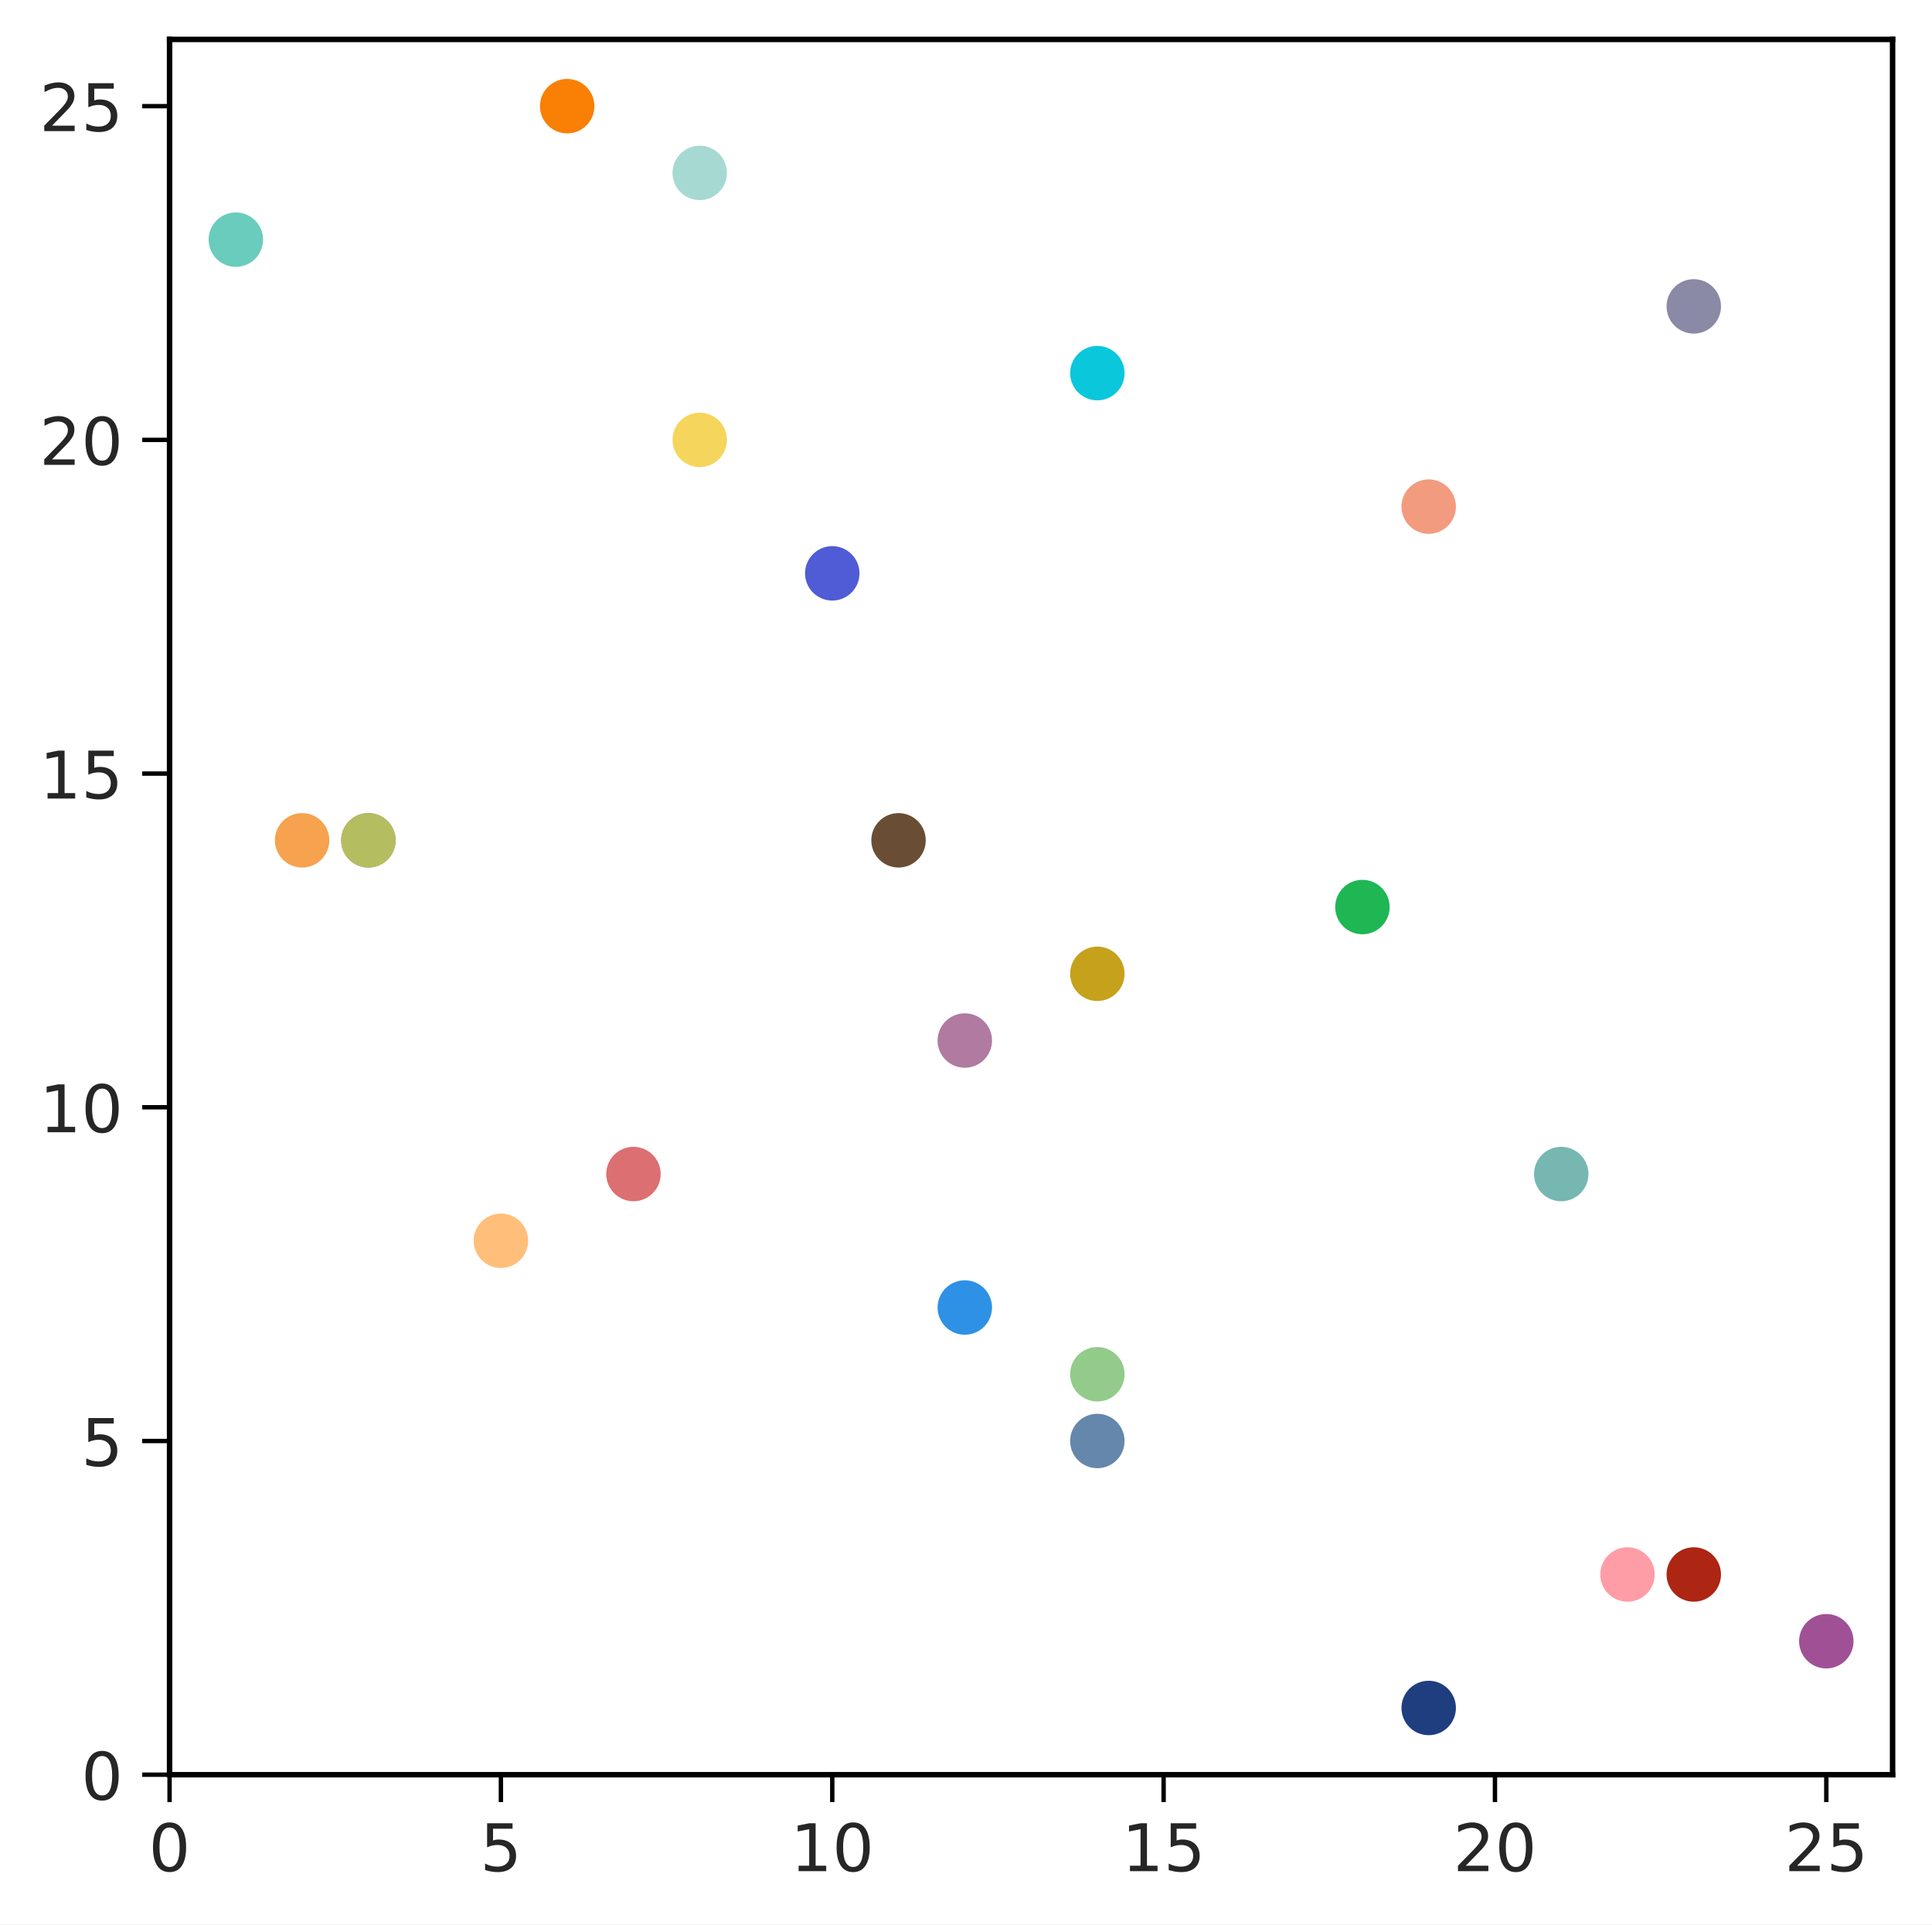
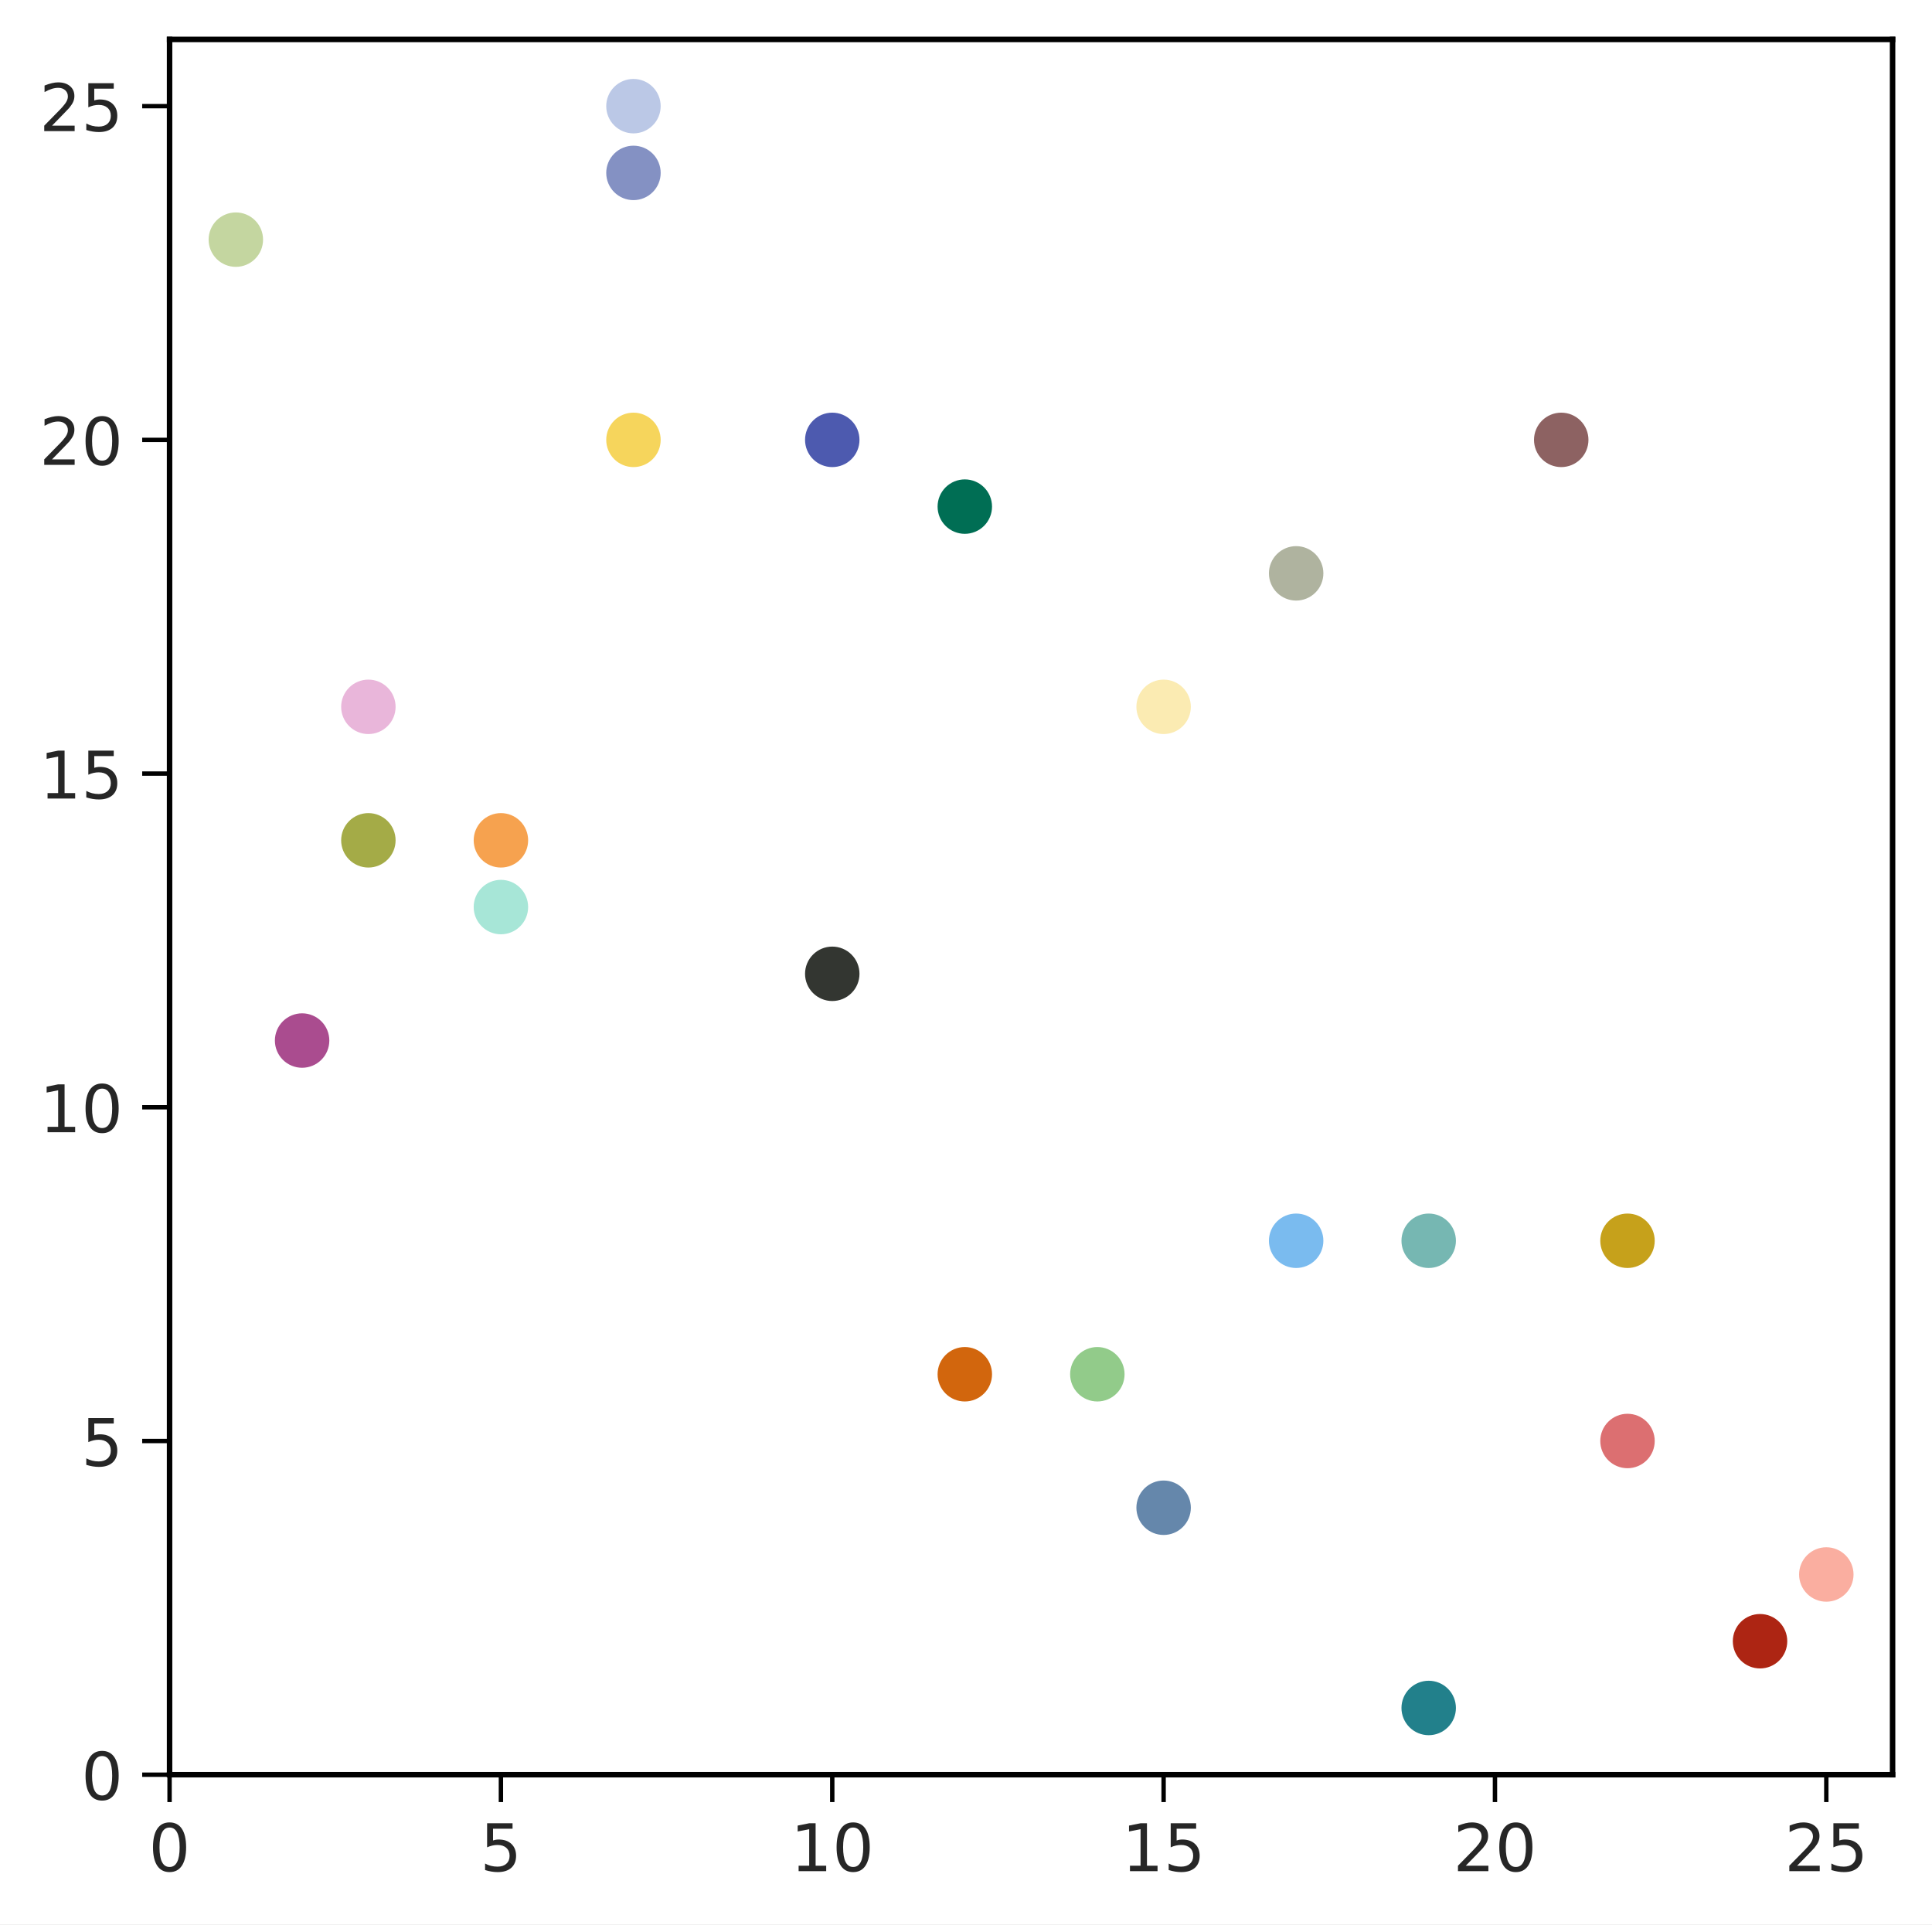
<svg xmlns="http://www.w3.org/2000/svg" xmlns:xlink="http://www.w3.org/1999/xlink" width="352.86pt" height="351.454pt" viewBox="0 0 352.86 351.454" version="1.1">
  <defs>
    <style type="text/css">*{stroke-linejoin: round; stroke-linecap: butt}</style>
  </defs>
  <g id="figure_1">
    <g id="patch_1">
      <path d="M 0 351.454  L 352.86 351.454  L 352.86 0  L 0 0  z " style="fill: #ffffff" />
    </g>
    <g id="axes_1">
      <g id="patch_2">
        <path d="M 30.97 324.14  L 345.66 324.14  L 345.66 7.2  L 30.97 7.2  z " style="fill: #ffffff" />
      </g>
      <g id="matplotlib.axis_1">
        <g id="xtick_1">
          <g id="line2d_1">
            <defs>
-               <path id="m241e57d7da" d="M 0 0  L 0 5  " style="stroke: #000000; stroke-width: 0.8" />
+               <path id="me42e3ae108" d="M 0 0  L 0 5  " style="stroke: #000000; stroke-width: 0.8" />
            </defs>
            <g>
-               <use xlink:href="#m241e57d7da" x="30.97" y="324.14" style="stroke: #000000; stroke-width: 0.8" />
+               <use xlink:href="#me42e3ae108" x="30.97" y="324.14" style="stroke: #000000; stroke-width: 0.8" />
            </g>
          </g>
          <g id="text_1">
            <g style="fill: #262626" transform="translate(27.1525 341.7581) scale(0.12 -0.12)">
              <defs>
                <path id="DejaVuSans-30" d="M 2034 4250  Q 1547 4250 1301 3770  Q 1056 3291 1056 2328  Q 1056 1369 1301 889  Q 1547 409 2034 409  Q 2525 409 2770 889  Q 3016 1369 3016 2328  Q 3016 3291 2770 3770  Q 2525 4250 2034 4250  z M 2034 4750  Q 2819 4750 3233 4129  Q 3647 3509 3647 2328  Q 3647 1150 3233 529  Q 2819 -91 2034 -91  Q 1250 -91 836 529  Q 422 1150 422 2328  Q 422 3509 836 4129  Q 1250 4750 2034 4750  z " transform="scale(0.015625)" />
              </defs>
              <use xlink:href="#DejaVuSans-30" />
            </g>
          </g>
        </g>
        <g id="xtick_2">
          <g id="line2d_2">
            <g>
-               <use xlink:href="#m241e57d7da" x="91.487" y="324.14" style="stroke: #000000; stroke-width: 0.8" />
+               <use xlink:href="#me42e3ae108" x="91.487" y="324.14" style="stroke: #000000; stroke-width: 0.8" />
            </g>
          </g>
          <g id="text_2">
            <g style="fill: #262626" transform="translate(87.66981 341.7581) scale(0.12 -0.12)">
              <defs>
                <path id="DejaVuSans-35" d="M 691 4666  L 3169 4666  L 3169 4134  L 1269 4134  L 1269 2991  Q 1406 3038 1543 3061  Q 1681 3084 1819 3084  Q 2600 3084 3056 2656  Q 3513 2228 3513 1497  Q 3513 744 3044 326  Q 2575 -91 1722 -91  Q 1428 -91 1123 -41  Q 819 9 494 109  L 494 744  Q 775 591 1075 516  Q 1375 441 1709 441  Q 2250 441 2565 725  Q 2881 1009 2881 1497  Q 2881 1984 2565 2268  Q 2250 2553 1709 2553  Q 1456 2553 1204 2497  Q 953 2441 691 2322  L 691 4666  z " transform="scale(0.015625)" />
              </defs>
              <use xlink:href="#DejaVuSans-35" />
            </g>
          </g>
        </g>
        <g id="xtick_3">
          <g id="line2d_3">
            <g>
-               <use xlink:href="#m241e57d7da" x="152.005" y="324.14" style="stroke: #000000; stroke-width: 0.8" />
+               <use xlink:href="#me42e3ae108" x="152.005" y="324.14" style="stroke: #000000; stroke-width: 0.8" />
            </g>
          </g>
          <g id="text_3">
            <g style="fill: #262626" transform="translate(144.3696 341.7581) scale(0.12 -0.12)">
              <defs>
                <path id="DejaVuSans-31" d="M 794 531  L 1825 531  L 1825 4091  L 703 3866  L 703 4441  L 1819 4666  L 2450 4666  L 2450 531  L 3481 531  L 3481 0  L 794 0  L 794 531  z " transform="scale(0.015625)" />
              </defs>
              <use xlink:href="#DejaVuSans-31" />
              <use xlink:href="#DejaVuSans-30" transform="translate(63.62305 0)" />
            </g>
          </g>
        </g>
        <g id="xtick_4">
          <g id="line2d_4">
            <g>
-               <use xlink:href="#m241e57d7da" x="212.522" y="324.14" style="stroke: #000000; stroke-width: 0.8" />
+               <use xlink:href="#me42e3ae108" x="212.522" y="324.14" style="stroke: #000000; stroke-width: 0.8" />
            </g>
          </g>
          <g id="text_4">
            <g style="fill: #262626" transform="translate(204.8869 341.7581) scale(0.12 -0.12)">
              <use xlink:href="#DejaVuSans-31" />
              <use xlink:href="#DejaVuSans-35" transform="translate(63.62305 0)" />
            </g>
          </g>
        </g>
        <g id="xtick_5">
          <g id="line2d_5">
            <g>
-               <use xlink:href="#m241e57d7da" x="273.039" y="324.14" style="stroke: #000000; stroke-width: 0.8" />
+               <use xlink:href="#me42e3ae108" x="273.039" y="324.14" style="stroke: #000000; stroke-width: 0.8" />
            </g>
          </g>
          <g id="text_5">
            <g style="fill: #262626" transform="translate(265.4042 341.7581) scale(0.12 -0.12)">
              <defs>
                <path id="DejaVuSans-32" d="M 1228 531  L 3431 531  L 3431 0  L 469 0  L 469 531  Q 828 903 1448 1529  Q 2069 2156 2228 2338  Q 2531 2678 2651 2914  Q 2772 3150 2772 3378  Q 2772 3750 2511 3984  Q 2250 4219 1831 4219  Q 1534 4219 1204 4116  Q 875 4013 500 3803  L 500 4441  Q 881 4594 1212 4672  Q 1544 4750 1819 4750  Q 2544 4750 2975 4387  Q 3406 4025 3406 3419  Q 3406 3131 3298 2873  Q 3191 2616 2906 2266  Q 2828 2175 2409 1742  Q 1991 1309 1228 531  z " transform="scale(0.015625)" />
              </defs>
              <use xlink:href="#DejaVuSans-32" />
              <use xlink:href="#DejaVuSans-30" transform="translate(63.62305 0)" />
            </g>
          </g>
        </g>
        <g id="xtick_6">
          <g id="line2d_6">
            <g>
-               <use xlink:href="#m241e57d7da" x="333.557" y="324.14" style="stroke: #000000; stroke-width: 0.8" />
+               <use xlink:href="#me42e3ae108" x="333.557" y="324.14" style="stroke: #000000; stroke-width: 0.8" />
            </g>
          </g>
          <g id="text_6">
            <g style="fill: #262626" transform="translate(325.9215 341.7581) scale(0.12 -0.12)">
              <use xlink:href="#DejaVuSans-32" />
              <use xlink:href="#DejaVuSans-35" transform="translate(63.62305 0)" />
            </g>
          </g>
        </g>
      </g>
      <g id="matplotlib.axis_2">
        <g id="ytick_1">
          <g id="line2d_7">
            <defs>
-               <path id="ma7fd51f04b" d="M 0 0  L -5 0  " style="stroke: #000000; stroke-width: 0.8" />
+               <path id="mcdcb7920f9" d="M 0 0  L -5 0  " style="stroke: #000000; stroke-width: 0.8" />
            </defs>
            <g>
-               <use xlink:href="#ma7fd51f04b" x="30.97" y="324.14" style="stroke: #000000; stroke-width: 0.8" />
+               <use xlink:href="#mcdcb7920f9" x="30.97" y="324.14" style="stroke: #000000; stroke-width: 0.8" />
            </g>
          </g>
          <g id="text_7">
            <g style="fill: #262626" transform="translate(14.835 328.6991) scale(0.12 -0.12)">
              <use xlink:href="#DejaVuSans-30" />
            </g>
          </g>
        </g>
        <g id="ytick_2">
          <g id="line2d_8">
            <g>
-               <use xlink:href="#ma7fd51f04b" x="30.97" y="263.19" style="stroke: #000000; stroke-width: 0.8" />
+               <use xlink:href="#mcdcb7920f9" x="30.97" y="263.19" style="stroke: #000000; stroke-width: 0.8" />
            </g>
          </g>
          <g id="text_8">
            <g style="fill: #262626" transform="translate(14.835 267.7491) scale(0.12 -0.12)">
              <use xlink:href="#DejaVuSans-35" />
            </g>
          </g>
        </g>
        <g id="ytick_3">
          <g id="line2d_9">
            <g>
-               <use xlink:href="#ma7fd51f04b" x="30.97" y="202.24" style="stroke: #000000; stroke-width: 0.8" />
+               <use xlink:href="#mcdcb7920f9" x="30.97" y="202.24" style="stroke: #000000; stroke-width: 0.8" />
            </g>
          </g>
          <g id="text_9">
            <g style="fill: #262626" transform="translate(7.2 206.7991) scale(0.12 -0.12)">
              <use xlink:href="#DejaVuSans-31" />
              <use xlink:href="#DejaVuSans-30" transform="translate(63.62305 0)" />
            </g>
          </g>
        </g>
        <g id="ytick_4">
          <g id="line2d_10">
            <g>
-               <use xlink:href="#ma7fd51f04b" x="30.97" y="141.29" style="stroke: #000000; stroke-width: 0.8" />
+               <use xlink:href="#mcdcb7920f9" x="30.97" y="141.29" style="stroke: #000000; stroke-width: 0.8" />
            </g>
          </g>
          <g id="text_10">
            <g style="fill: #262626" transform="translate(7.2 145.8491) scale(0.12 -0.12)">
              <use xlink:href="#DejaVuSans-31" />
              <use xlink:href="#DejaVuSans-35" transform="translate(63.62305 0)" />
            </g>
          </g>
        </g>
        <g id="ytick_5">
          <g id="line2d_11">
            <g>
-               <use xlink:href="#ma7fd51f04b" x="30.97" y="80.34" style="stroke: #000000; stroke-width: 0.8" />
+               <use xlink:href="#mcdcb7920f9" x="30.97" y="80.34" style="stroke: #000000; stroke-width: 0.8" />
            </g>
          </g>
          <g id="text_11">
            <g style="fill: #262626" transform="translate(7.2 84.89906) scale(0.12 -0.12)">
              <use xlink:href="#DejaVuSans-32" />
              <use xlink:href="#DejaVuSans-30" transform="translate(63.62305 0)" />
            </g>
          </g>
        </g>
        <g id="ytick_6">
          <g id="line2d_12">
            <g>
-               <use xlink:href="#ma7fd51f04b" x="30.97" y="19.39" style="stroke: #000000; stroke-width: 0.8" />
+               <use xlink:href="#mcdcb7920f9" x="30.97" y="19.39" style="stroke: #000000; stroke-width: 0.8" />
            </g>
          </g>
          <g id="text_12">
            <g style="fill: #262626" transform="translate(7.2 23.94906) scale(0.12 -0.12)">
              <use xlink:href="#DejaVuSans-32" />
              <use xlink:href="#DejaVuSans-35" transform="translate(63.62305 0)" />
            </g>
          </g>
        </g>
      </g>
      <g id="PathCollection_1">
        <defs>
-           <path id="C0_0_9f5648777f" d="M 0 4.472  C 1.186 4.472 2.324 4.001 3.162 3.162  C 4.001 2.324 4.472 1.186 4.472 -0  C 4.472 -1.186 4.001 -2.324 3.162 -3.162  C 2.324 -4.001 1.186 -4.472 0 -4.472  C -1.186 -4.472 -2.324 -4.001 -3.162 -3.162  C -4.001 -2.324 -4.472 -1.186 -4.472 0  C -4.472 1.186 -4.001 2.324 -3.162 3.162  C -2.324 4.001 -1.186 4.472 0 4.472  z " />
+           <path id="C0_0_39691910dc" d="M 0 4.472  C 1.186 4.472 2.324 4.001 3.162 3.162  C 4.001 2.324 4.472 1.186 4.472 -0  C 4.472 -1.186 4.001 -2.324 3.162 -3.162  C 2.324 -4.001 1.186 -4.472 0 -4.472  C -1.186 -4.472 -2.324 -4.001 -3.162 -3.162  C -4.001 -2.324 -4.472 -1.186 -4.472 0  C -4.472 1.186 -4.001 2.324 -3.162 3.162  C -2.324 4.001 -1.186 4.472 0 4.472  z " />
        </defs>
-         <g clip-path="url(#pe5ff6a2c02)">
-           <use xlink:href="#C0_0_9f5648777f" x="309.35" y="287.57" style="fill: #ad2513; stroke: #ad2513" />
-         </g>
-         <g clip-path="url(#pe5ff6a2c02)">
-           <use xlink:href="#C0_0_9f5648777f" x="176.212" y="238.81" style="fill: #2e91e5; stroke: #2e91e5" />
-         </g>
-         <g clip-path="url(#pe5ff6a2c02)">
-           <use xlink:href="#C0_0_9f5648777f" x="176.212" y="190.05" style="fill: #b07aa1; stroke: #b07aa1" />
-         </g>
-         <g clip-path="url(#pe5ff6a2c02)">
-           <use xlink:href="#C0_0_9f5648777f" x="297.246" y="287.57" style="fill: #ff9da7; stroke: #ff9da7" />
-         </g>
-         <g clip-path="url(#pe5ff6a2c02)">
-           <use xlink:href="#C0_0_9f5648777f" x="200.418" y="68.15" style="fill: #0ac7dc; stroke: #0ac7dc" />
-         </g>
-         <g clip-path="url(#pe5ff6a2c02)">
-           <use xlink:href="#C0_0_9f5648777f" x="333.557" y="299.76" style="fill: #a05195; stroke: #a05195" />
-         </g>
-         <g clip-path="url(#pe5ff6a2c02)">
-           <use xlink:href="#C0_0_9f5648777f" x="43.073" y="43.77" style="fill: #6accbc; stroke: #6accbc" />
-         </g>
-         <g clip-path="url(#pe5ff6a2c02)">
-           <use xlink:href="#C0_0_9f5648777f" x="248.832" y="165.67" style="fill: #1eb754; stroke: #1eb754" />
-         </g>
-         <g clip-path="url(#pe5ff6a2c02)">
-           <use xlink:href="#C0_0_9f5648777f" x="91.487" y="226.62" style="fill: #ffbe7a; stroke: #ffbe7a" />
-         </g>
-         <g clip-path="url(#pe5ff6a2c02)">
-           <use xlink:href="#C0_0_9f5648777f" x="309.35" y="55.96" style="fill: #8a89a6; stroke: #8a89a6" />
-         </g>
-         <g clip-path="url(#pe5ff6a2c02)">
-           <use xlink:href="#C0_0_9f5648777f" x="127.798" y="31.58" style="fill: #a7d9d3; stroke: #a7d9d3" />
-         </g>
-         <g clip-path="url(#pe5ff6a2c02)">
-           <use xlink:href="#C0_0_9f5648777f" x="103.591" y="19.39" style="fill: #f97f05; stroke: #f97f05" />
-         </g>
-         <g clip-path="url(#pe5ff6a2c02)">
-           <use xlink:href="#C0_0_9f5648777f" x="285.143" y="214.43" style="fill: #76b7b2; stroke: #76b7b2" />
-         </g>
-         <g clip-path="url(#pe5ff6a2c02)">
-           <use xlink:href="#C0_0_9f5648777f" x="200.418" y="251" style="fill: #92cb8a; stroke: #92cb8a" />
-         </g>
-         <g clip-path="url(#pe5ff6a2c02)">
-           <use xlink:href="#C0_0_9f5648777f" x="260.936" y="311.95" style="fill: #1f3e80; stroke: #1f3e80" />
-         </g>
-         <g clip-path="url(#pe5ff6a2c02)">
-           <use xlink:href="#C0_0_9f5648777f" x="127.798" y="80.34" style="fill: #f6d55c; stroke: #f6d55c" />
-         </g>
-         <g clip-path="url(#pe5ff6a2c02)">
-           <use xlink:href="#C0_0_9f5648777f" x="164.108" y="153.48" style="fill: #694d34; stroke: #694d34" />
-         </g>
-         <g clip-path="url(#pe5ff6a2c02)">
-           <use xlink:href="#C0_0_9f5648777f" x="260.936" y="92.53" style="fill: #f39b7f; stroke: #f39b7f" />
-         </g>
-         <g clip-path="url(#pe5ff6a2c02)">
-           <use xlink:href="#C0_0_9f5648777f" x="67.28" y="153.48" style="fill: #9c755f; stroke: #9c755f" />
-         </g>
-         <g clip-path="url(#pe5ff6a2c02)">
-           <use xlink:href="#C0_0_9f5648777f" x="115.694" y="214.43" style="fill: #dc6f71; stroke: #dc6f71" />
-         </g>
-         <g clip-path="url(#pe5ff6a2c02)">
-           <use xlink:href="#C0_0_9f5648777f" x="55.177" y="153.48" style="fill: #f6a24f; stroke: #f6a24f" />
-         </g>
-         <g clip-path="url(#pe5ff6a2c02)">
-           <use xlink:href="#C0_0_9f5648777f" x="200.418" y="263.19" style="fill: #6587ab; stroke: #6587ab" />
-         </g>
-         <g clip-path="url(#pe5ff6a2c02)">
-           <use xlink:href="#C0_0_9f5648777f" x="200.418" y="177.86" style="fill: #c6a11b; stroke: #c6a11b" />
-         </g>
-         <g clip-path="url(#pe5ff6a2c02)">
-           <use xlink:href="#C0_0_9f5648777f" x="152.005" y="104.72" style="fill: #4f5cd5; stroke: #4f5cd5" />
-         </g>
-         <g clip-path="url(#pe5ff6a2c02)">
-           <use xlink:href="#C0_0_9f5648777f" x="67.28" y="153.48" style="fill: #b5bd61; stroke: #b5bd61" />
+         <g clip-path="url(#p2b1e22b504)">
+           <use xlink:href="#C0_0_39691910dc" x="321.453" y="299.76" style="fill: #ad2513; stroke: #ad2513" />
+         </g>
+         <g clip-path="url(#p2b1e22b504)">
+           <use xlink:href="#C0_0_39691910dc" x="236.729" y="226.62" style="fill: #7abbef; stroke: #7abbef" />
+         </g>
+         <g clip-path="url(#p2b1e22b504)">
+           <use xlink:href="#C0_0_39691910dc" x="176.212" y="251" style="fill: #d2660d; stroke: #d2660d" />
+         </g>
+         <g clip-path="url(#p2b1e22b504)">
+           <use xlink:href="#C0_0_39691910dc" x="297.246" y="263.19" style="fill: #dc6f71; stroke: #dc6f71" />
+         </g>
+         <g clip-path="url(#p2b1e22b504)">
+           <use xlink:href="#C0_0_39691910dc" x="285.143" y="80.34" style="fill: #8d6262; stroke: #8d6262" />
+         </g>
+         <g clip-path="url(#p2b1e22b504)">
+           <use xlink:href="#C0_0_39691910dc" x="333.557" y="287.57" style="fill: #faaea0; stroke: #faaea0" />
+         </g>
+         <g clip-path="url(#p2b1e22b504)">
+           <use xlink:href="#C0_0_39691910dc" x="43.073" y="43.77" style="fill: #c4d6a0; stroke: #c4d6a0" />
+         </g>
+         <g clip-path="url(#p2b1e22b504)">
+           <use xlink:href="#C0_0_39691910dc" x="176.212" y="92.53" style="fill: #006e54; stroke: #006e54" />
+         </g>
+         <g clip-path="url(#p2b1e22b504)">
+           <use xlink:href="#C0_0_39691910dc" x="91.487" y="165.67" style="fill: #a7e6d7; stroke: #a7e6d7" />
+         </g>
+         <g clip-path="url(#p2b1e22b504)">
+           <use xlink:href="#C0_0_39691910dc" x="152.005" y="80.34" style="fill: #4d5aaf; stroke: #4d5aaf" />
+         </g>
+         <g clip-path="url(#p2b1e22b504)">
+           <use xlink:href="#C0_0_39691910dc" x="115.694" y="31.58" style="fill: #8491c3; stroke: #8491c3" />
+         </g>
+         <g clip-path="url(#p2b1e22b504)">
+           <use xlink:href="#C0_0_39691910dc" x="115.694" y="19.39" style="fill: #bbc8e6; stroke: #bbc8e6" />
+         </g>
+         <g clip-path="url(#p2b1e22b504)">
+           <use xlink:href="#C0_0_39691910dc" x="260.936" y="226.62" style="fill: #76b7b2; stroke: #76b7b2" />
+         </g>
+         <g clip-path="url(#p2b1e22b504)">
+           <use xlink:href="#C0_0_39691910dc" x="200.418" y="251" style="fill: #92cb8a; stroke: #92cb8a" />
+         </g>
+         <g clip-path="url(#p2b1e22b504)">
+           <use xlink:href="#C0_0_39691910dc" x="260.936" y="311.95" style="fill: #22808b; stroke: #22808b" />
+         </g>
+         <g clip-path="url(#p2b1e22b504)">
+           <use xlink:href="#C0_0_39691910dc" x="115.694" y="80.34" style="fill: #f6d55c; stroke: #f6d55c" />
+         </g>
+         <g clip-path="url(#p2b1e22b504)">
+           <use xlink:href="#C0_0_39691910dc" x="236.729" y="104.72" style="fill: #afb39f; stroke: #afb39f" />
+         </g>
+         <g clip-path="url(#p2b1e22b504)">
+           <use xlink:href="#C0_0_39691910dc" x="152.005" y="177.86" style="fill: #333631; stroke: #333631" />
+         </g>
+         <g clip-path="url(#p2b1e22b504)">
+           <use xlink:href="#C0_0_39691910dc" x="67.28" y="129.1" style="fill: #e9b6da; stroke: #e9b6da" />
+         </g>
+         <g clip-path="url(#p2b1e22b504)">
+           <use xlink:href="#C0_0_39691910dc" x="55.177" y="190.05" style="fill: #aa4c8f; stroke: #aa4c8f" />
+         </g>
+         <g clip-path="url(#p2b1e22b504)">
+           <use xlink:href="#C0_0_39691910dc" x="91.487" y="153.48" style="fill: #f6a24f; stroke: #f6a24f" />
+         </g>
+         <g clip-path="url(#p2b1e22b504)">
+           <use xlink:href="#C0_0_39691910dc" x="212.522" y="275.38" style="fill: #6587ab; stroke: #6587ab" />
+         </g>
+         <g clip-path="url(#p2b1e22b504)">
+           <use xlink:href="#C0_0_39691910dc" x="212.522" y="129.1" style="fill: #fbebb2; stroke: #fbebb2" />
+         </g>
+         <g clip-path="url(#p2b1e22b504)">
+           <use xlink:href="#C0_0_39691910dc" x="297.246" y="226.62" style="fill: #c6a11b; stroke: #c6a11b" />
+         </g>
+         <g clip-path="url(#p2b1e22b504)">
+           <use xlink:href="#C0_0_39691910dc" x="67.28" y="153.48" style="fill: #a4ab47; stroke: #a4ab47" />
        </g>
      </g>
      <g id="patch_3">
        <path d="M 30.97 324.14  L 30.97 7.2  " style="fill: none; stroke: #000000; stroke-linejoin: miter; stroke-linecap: square" />
      </g>
      <g id="patch_4">
        <path d="M 345.66 324.14  L 345.66 7.2  " style="fill: none; stroke: #000000; stroke-linejoin: miter; stroke-linecap: square" />
      </g>
      <g id="patch_5">
        <path d="M 30.97 324.14  L 345.66 324.14  " style="fill: none; stroke: #000000; stroke-linejoin: miter; stroke-linecap: square" />
      </g>
      <g id="patch_6">
        <path d="M 30.97 7.2  L 345.66 7.2  " style="fill: none; stroke: #000000; stroke-linejoin: miter; stroke-linecap: square" />
      </g>
    </g>
  </g>
  <defs>
-     <clipPath id="pe5ff6a2c02">
+     <clipPath id="p2b1e22b504">
      <rect x="30.97" y="7.2" width="314.69" height="316.94" />
    </clipPath>
  </defs>
</svg>
